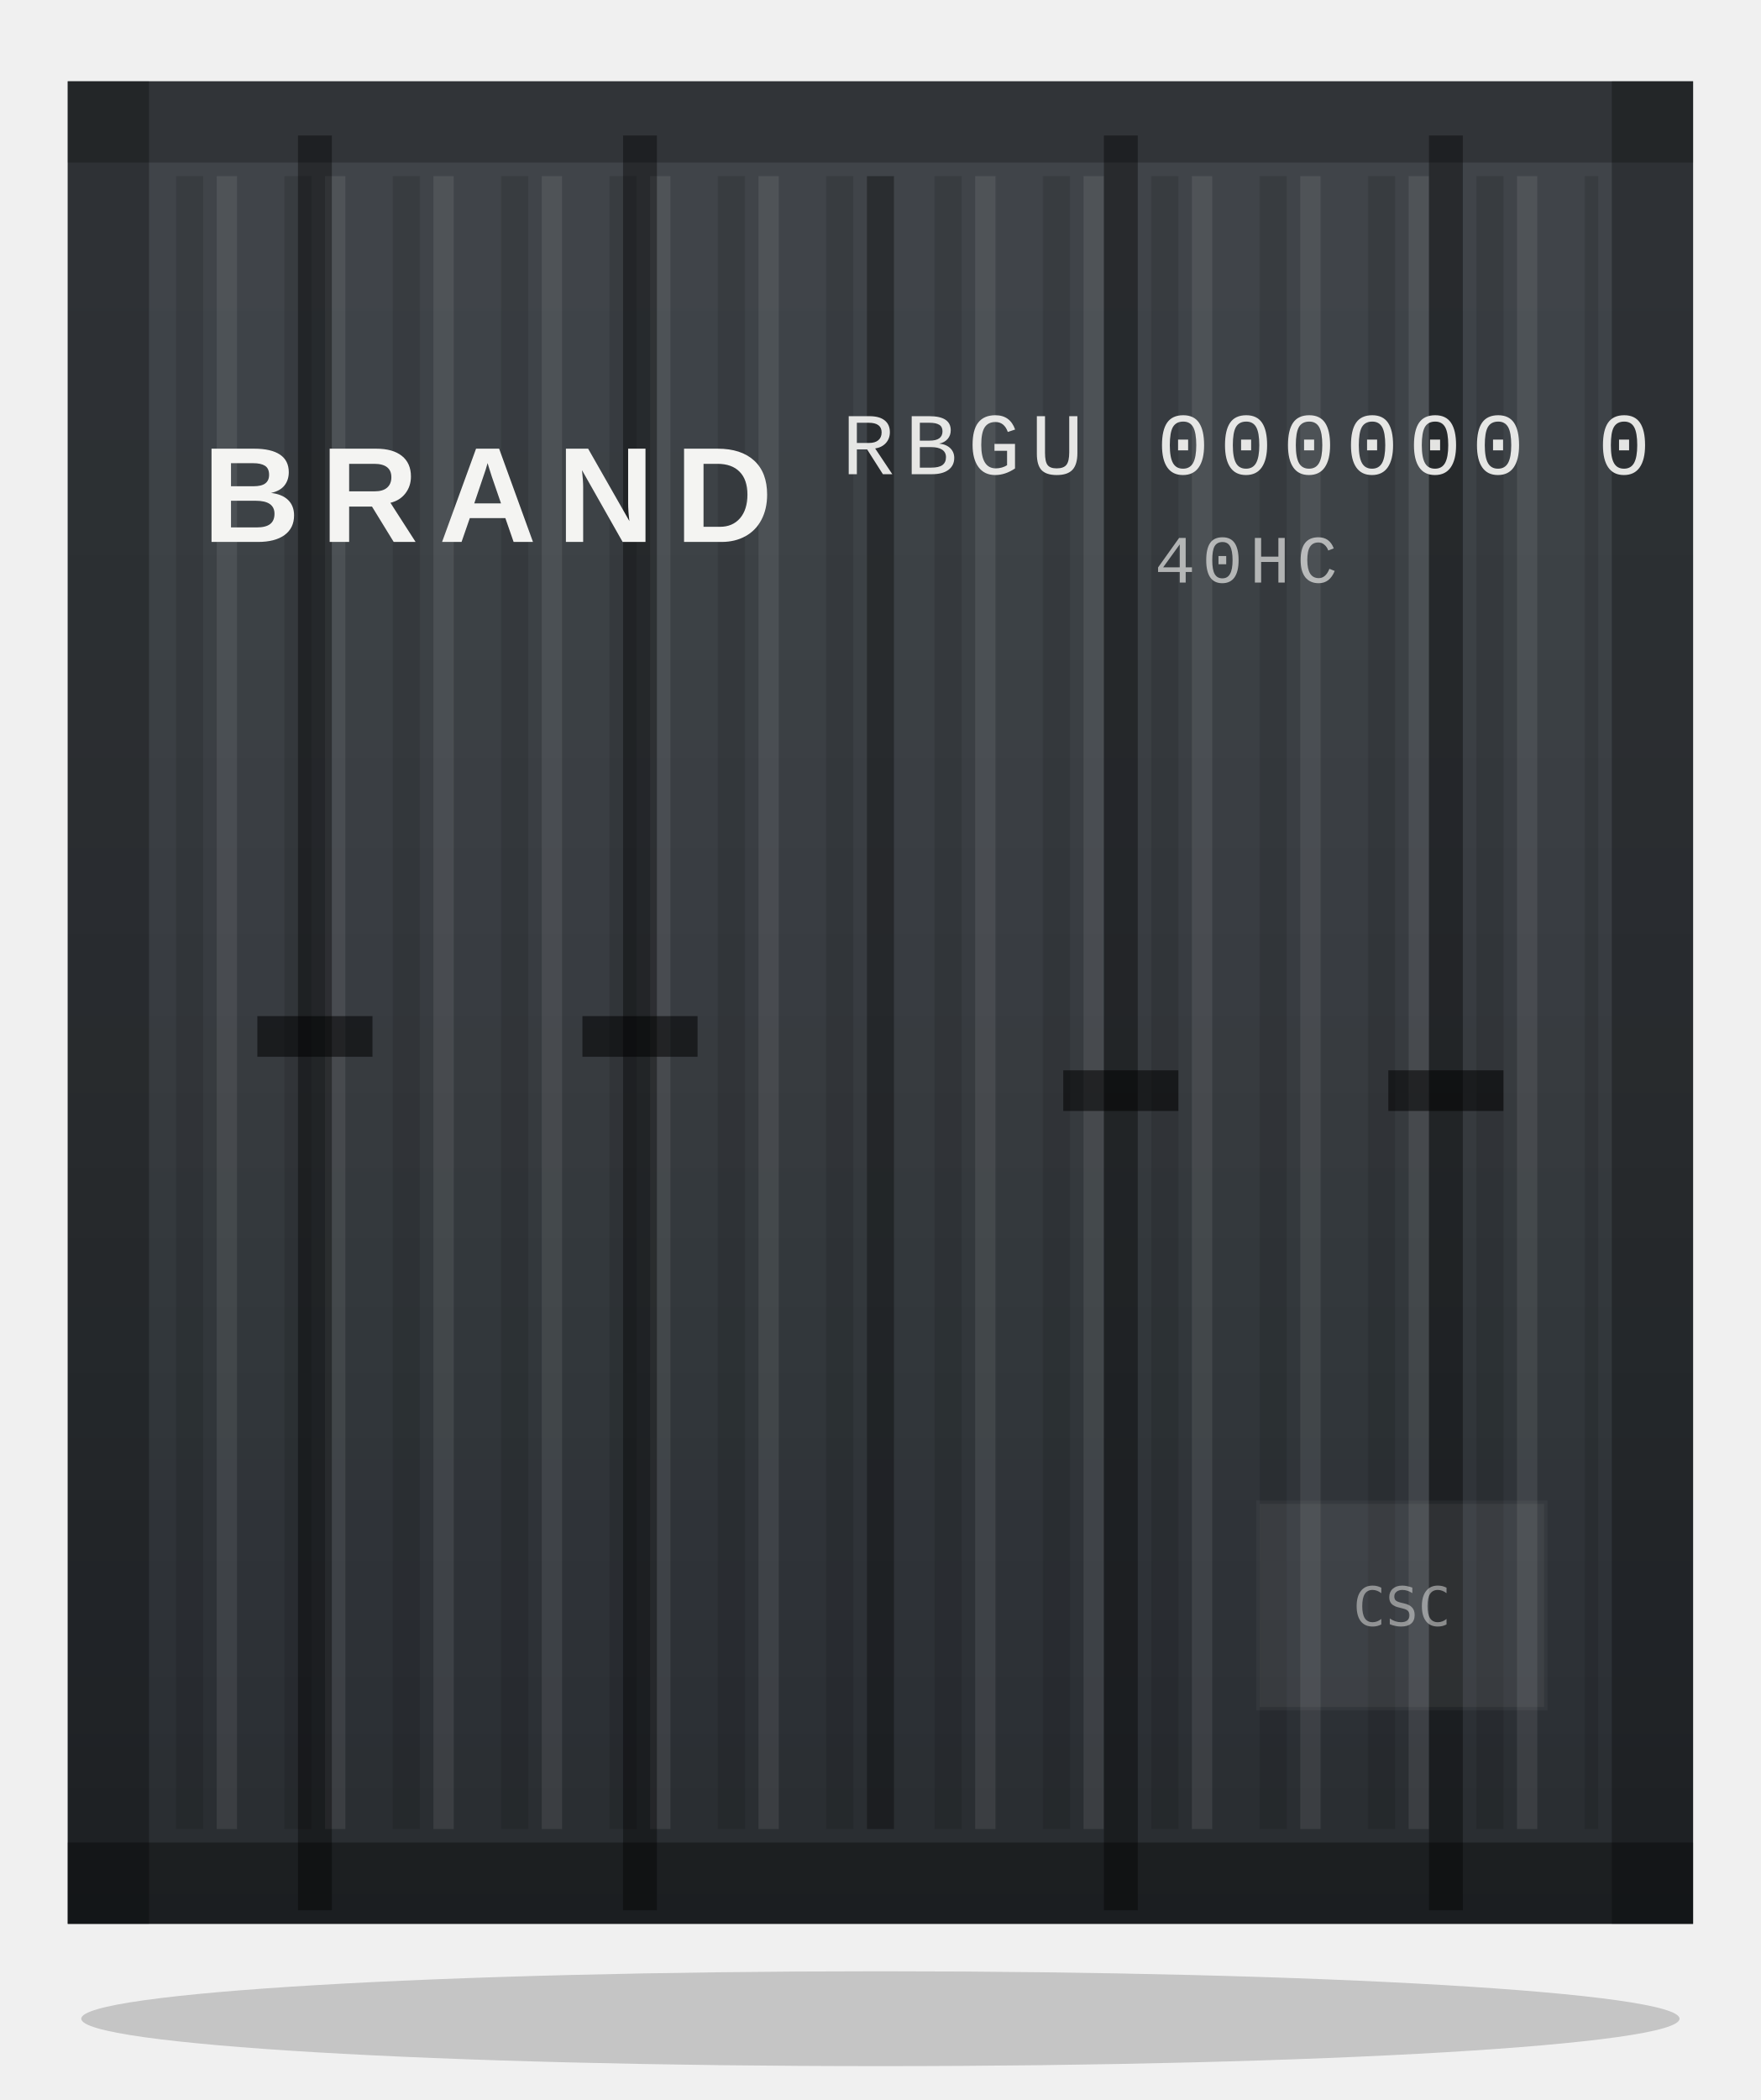
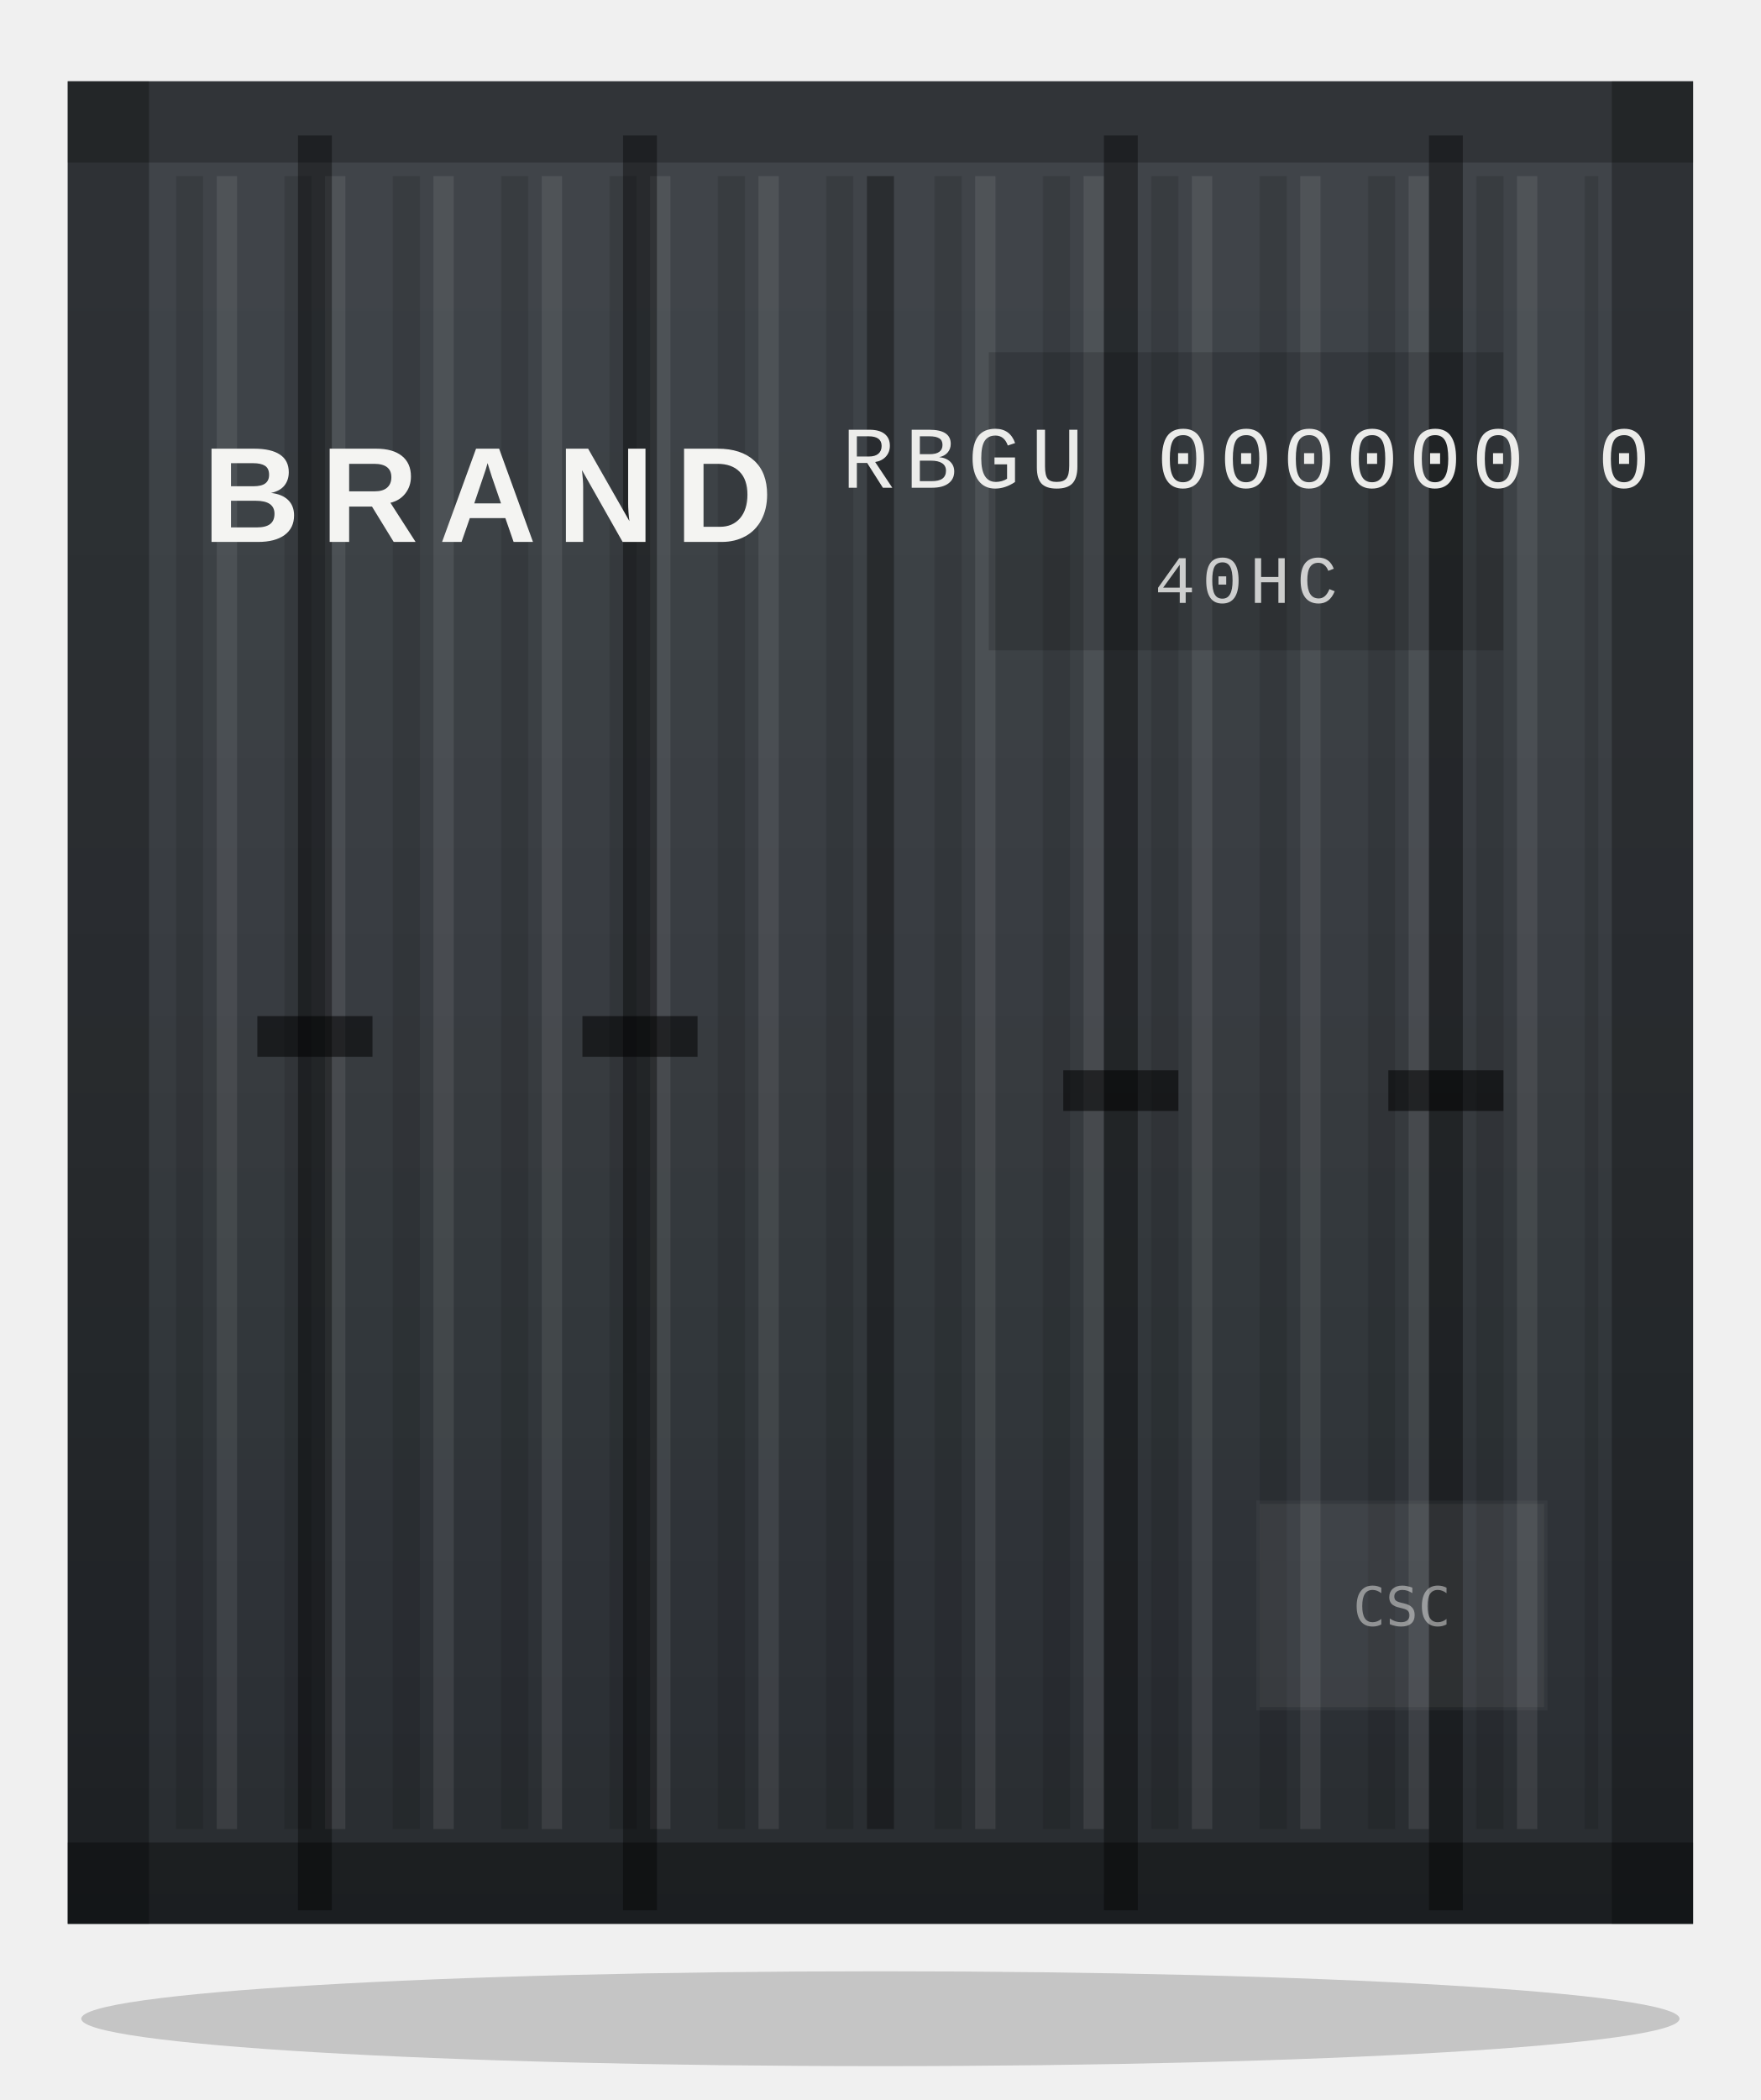
<svg xmlns="http://www.w3.org/2000/svg" viewBox="0 0 260 310" role="img" aria-label="Contenedor — vista de puertas">
  <defs>
    <pattern id="corr-d" width="16" height="12" patternUnits="userSpaceOnUse">
      <rect x="0" width="3" height="12" fill="#ffffff" opacity="0.08" />
      <rect x="10" width="4" height="12" fill="#000000" opacity="0.12" />
    </pattern>
    <linearGradient id="sheen-d" x1="0" y1="0" x2="0" y2="1">
      <stop offset="0" stop-color="#ffffff" stop-opacity="0.09" />
      <stop offset="1" stop-color="#000000" stop-opacity="0.14" />
    </linearGradient>
  </defs>
  <ellipse cx="130" cy="298" rx="118" ry="7" fill="#000000" opacity="0.18" />
  <rect x="10" y="12" width="240" height="272" fill="var(--rb-container, #2E3338)" />
  <rect x="10" y="12" width="240" height="272" fill="url(#sheen-d)" />
  <rect x="10" y="12" width="240" height="12" fill="#000000" opacity="0.24" />
  <rect x="10" y="272" width="240" height="12" fill="#000000" opacity="0.32" />
  <rect x="10" y="12" width="12" height="272" fill="#000000" opacity="0.28" />
  <rect x="238" y="12" width="12" height="272" fill="#000000" opacity="0.28" />
  <rect x="24" y="26" width="104" height="244" fill="url(#corr-d)" />
  <rect x="132" y="26" width="104" height="244" fill="url(#corr-d)" />
  <rect x="128" y="26" width="4" height="244" fill="#000000" opacity="0.34" />
  <g fill="#000000" opacity="0.38">
    <rect x="44" y="20" width="5" height="262" />
    <rect x="92" y="20" width="5" height="262" />
    <rect x="163" y="20" width="5" height="262" />
    <rect x="211" y="20" width="5" height="262" />
  </g>
  <g fill="#000000" opacity="0.52">
    <rect x="38" y="150" width="17" height="6" />
    <rect x="86" y="150" width="17" height="6" />
    <rect x="157" y="158" width="17" height="6" />
    <rect x="205" y="158" width="17" height="6" />
  </g>
  <g id="brand-zone-door" fill="var(--rb-brand-ink, #F4F4F2)">
    <text x="72" y="80" text-anchor="middle" font-family="Arial, sans-serif" font-size="20" font-weight="700" letter-spacing="3">BRAND</text>
  </g>
+   <rect x="146" y="52" width="76" height="44" fill="#000000" opacity="0.16" />
  <g id="container-code-door" font-family="ui-monospace, 'Courier New', monospace" fill="var(--rb-brand-ink, #F4F4F2)" text-anchor="middle">
-     <text x="184" y="70" font-size="13" letter-spacing="1.5" opacity="0.92">RBGU 000000 0</text>
-     <text x="184" y="86" font-size="10" letter-spacing="1" opacity="0.65">40HC</text>
+     <text x="184" y="72" font-size="13" letter-spacing="1.5" opacity="0.95">RBGU 000000 0</text>
+     <text x="184" y="89" font-size="10" letter-spacing="1" opacity="0.8">40HC</text>
  </g>
  <g opacity="0.8">
    <rect x="186" y="222" width="42" height="30" fill="#ffffff" opacity="0.10" stroke="var(--rb-brand-ink, #F4F4F2)" stroke-opacity="0.45" stroke-width="1" />
    <text x="207" y="240" text-anchor="middle" font-family="ui-monospace, monospace" font-size="8" fill="var(--rb-brand-ink, #F4F4F2)" opacity="0.6">CSC</text>
  </g>
</svg>
